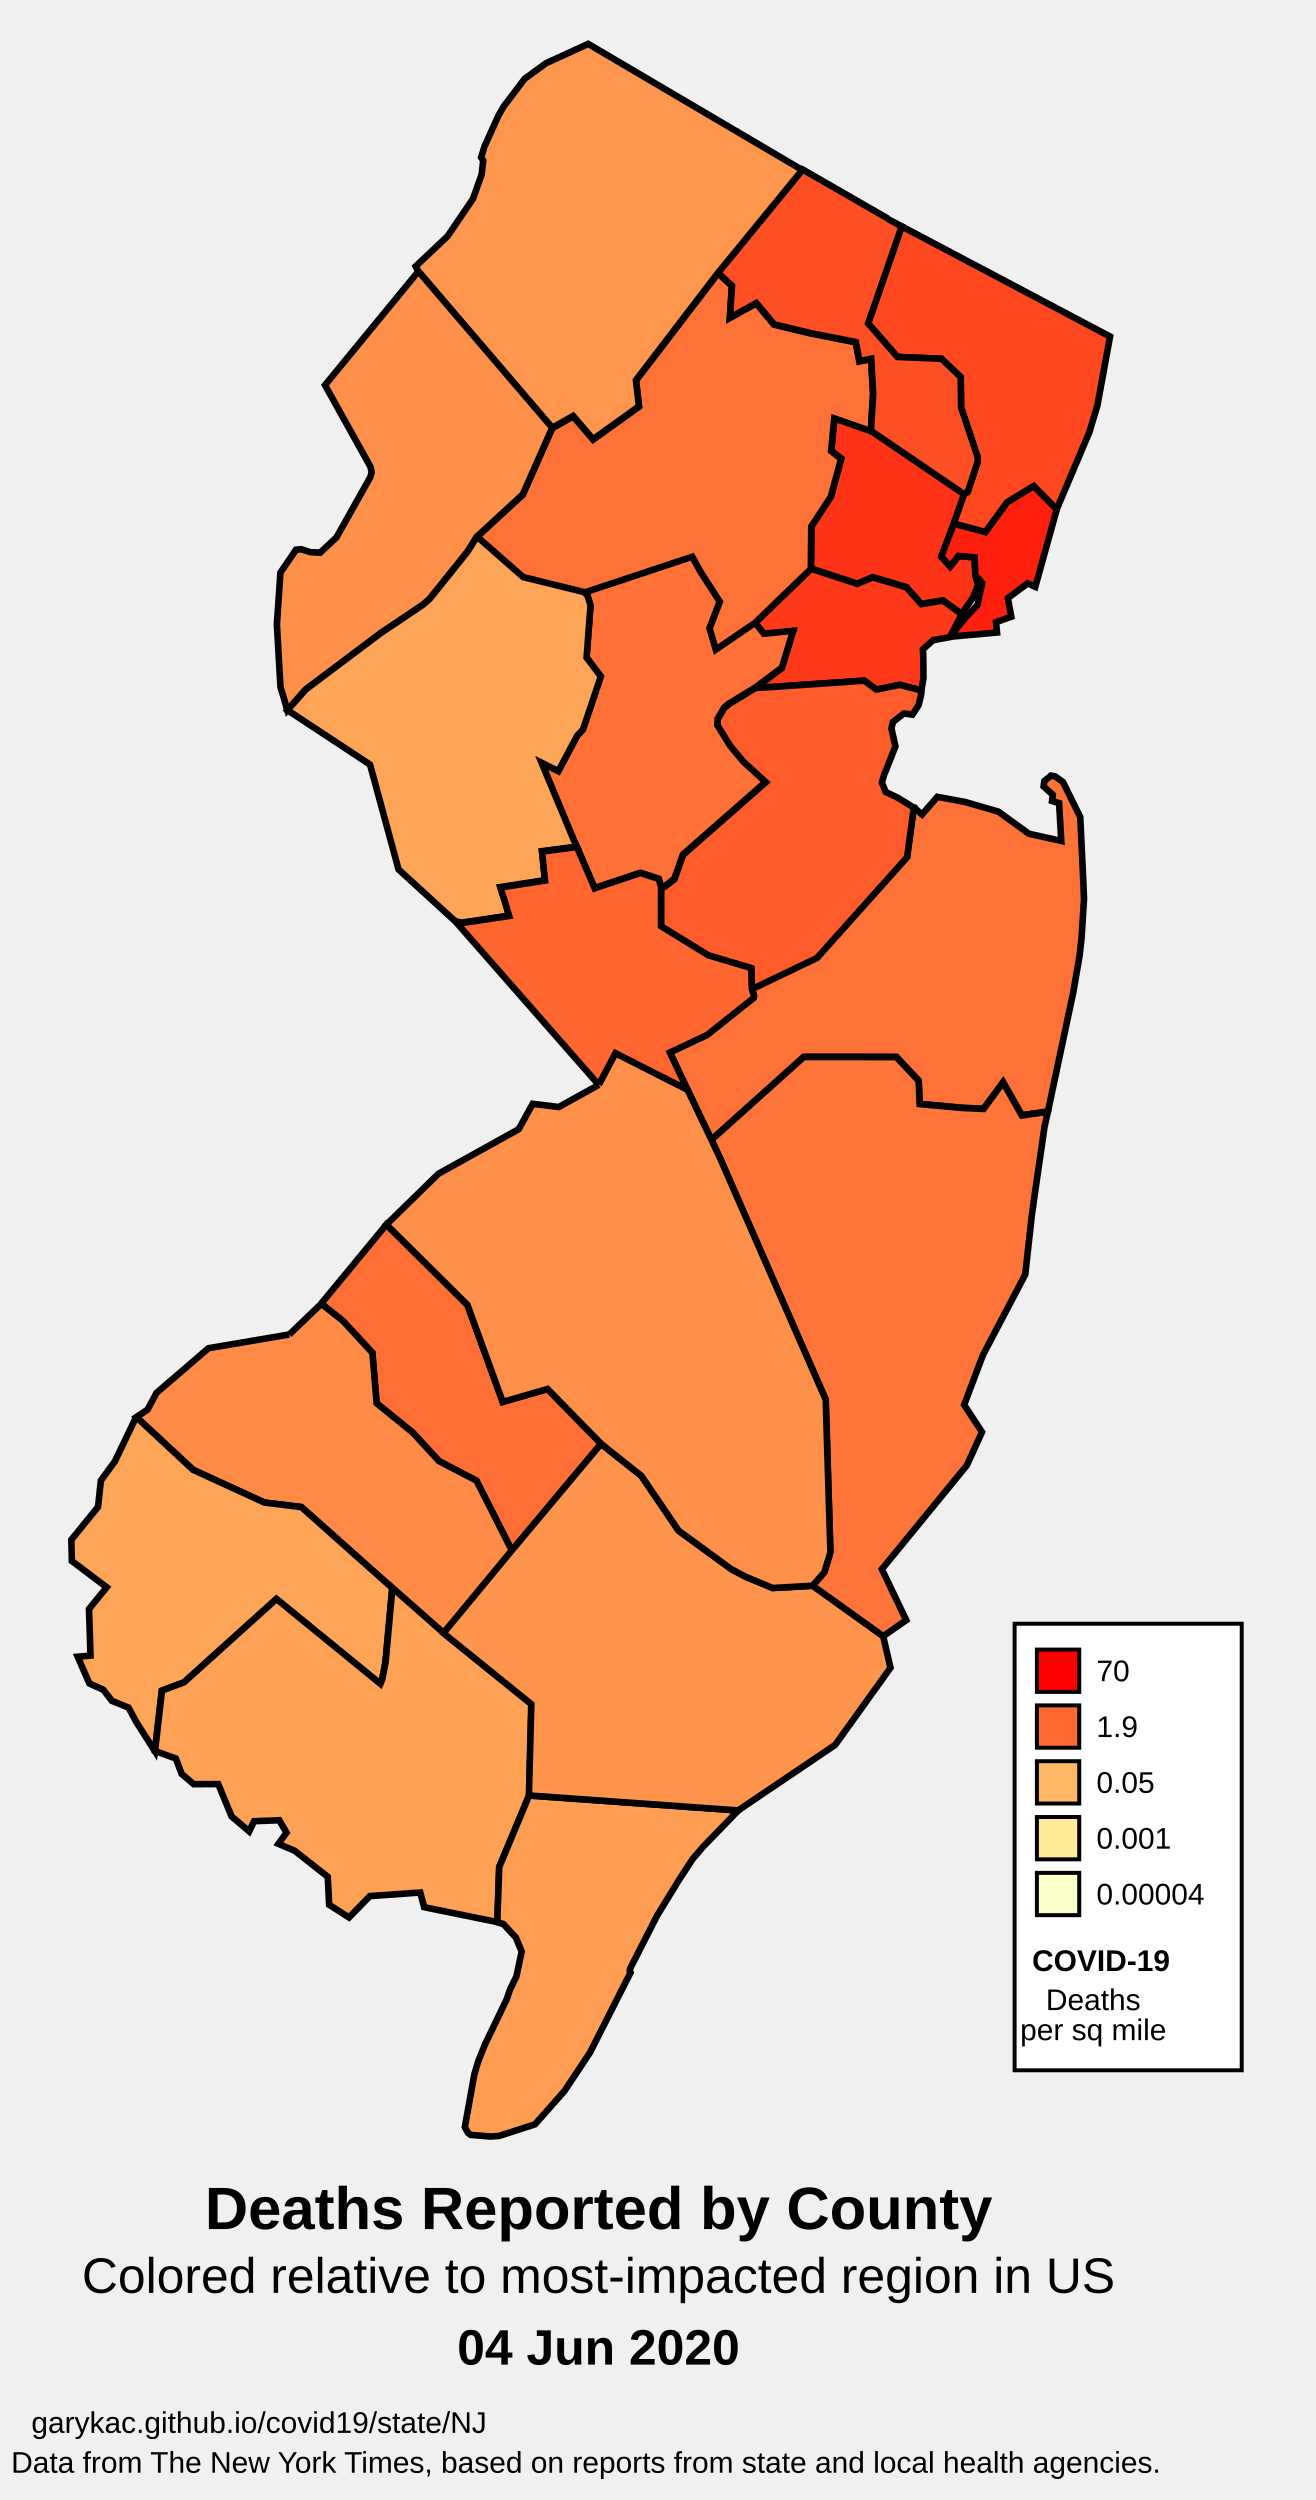
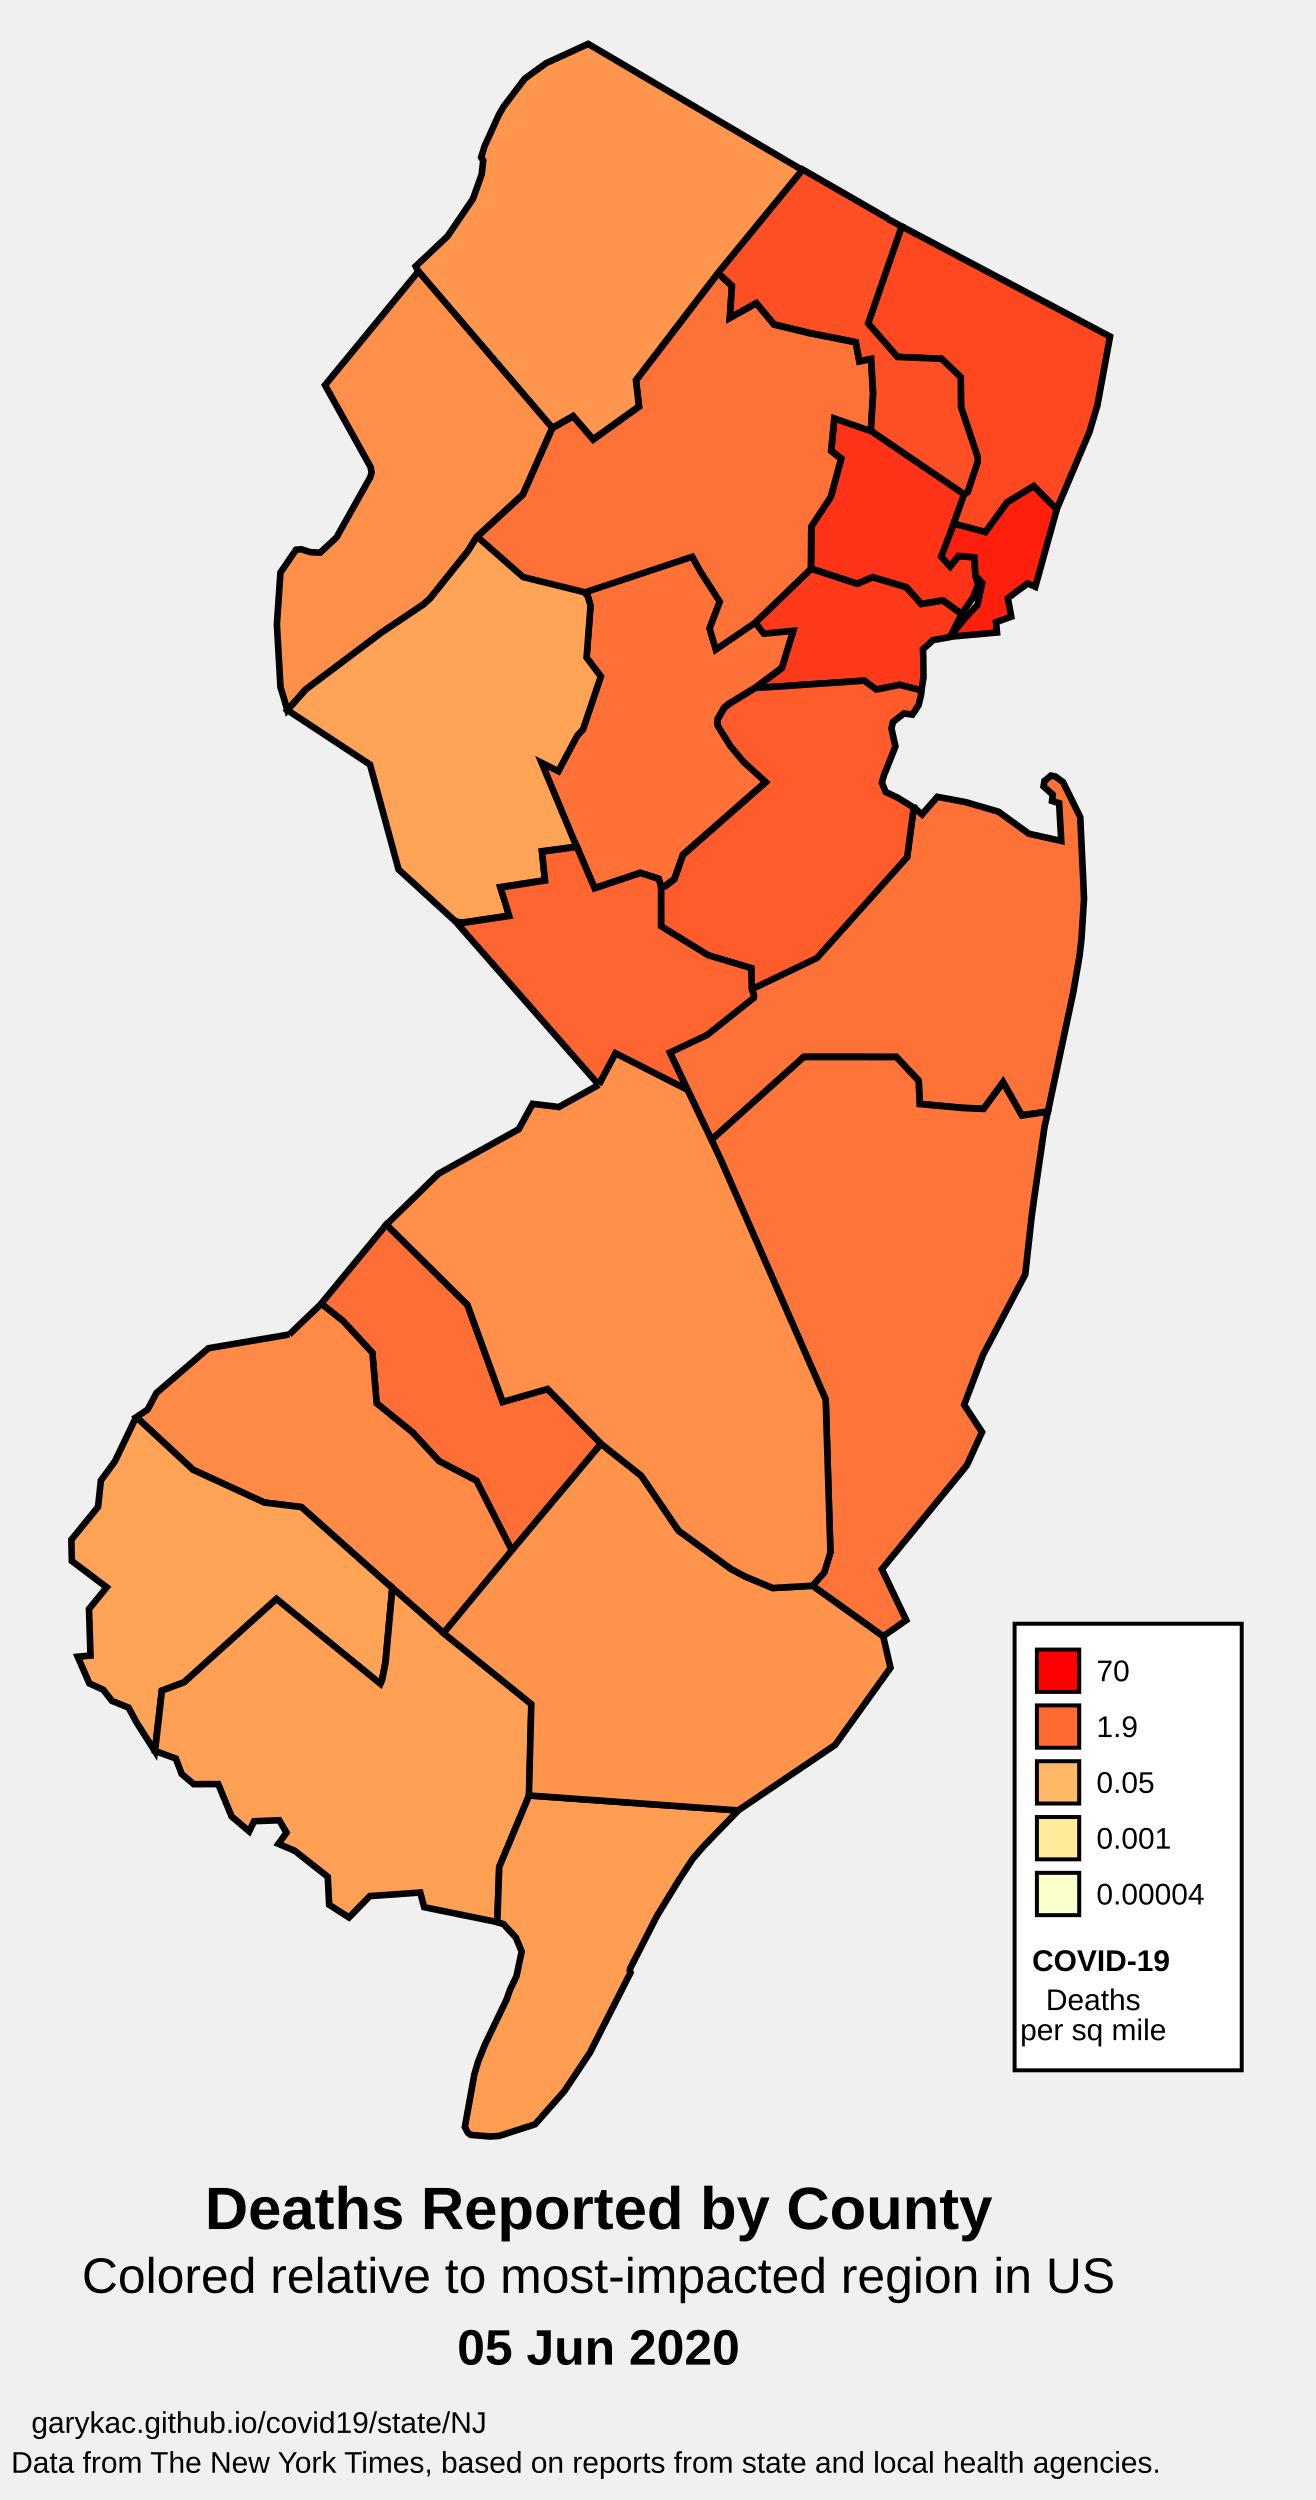
<svg xmlns="http://www.w3.org/2000/svg" width="330" height="627.07" version="1.0" id="svg2">
  <defs id="defs9439" />
  <style id="style6">
  #counties {fill:#d0d0d0;stroke:#000;stroke-width:.178;} 
  #borders {fill:none;stroke:#221e1f;stroke-width:.891;} 
  #separator {fill:none;stroke:#a9a9a9;stroke-width:2.318;}
  #legend-1 {fill:#ff0000;}
  #legend-2 {fill:#ff6a32;}
  #legend-3 {fill:#ffb866;}
  #legend-4 {fill:#ffeb99;}
  #legend-5 {fill:#faffcc;}
-   #c34001 {fill:#ff954d;}
+   #c34001 {fill:#ff954c;}
  #c34003 {fill:#ff4720;}
-   #c34005 {fill:#ff9049;}
+   #c34005 {fill:#ff8f49;}
  #c34007 {fill:#ff6e35;}
  #c34009 {fill:#ff9e52;}
-   #c34011 {fill:#ffa255;}
+   #c34011 {fill:#ffa054;}
  #c34013 {fill:#ff3317;}
  #c34015 {fill:#ff8b46;}
-   #c34017 {fill:#ff1f0e;}
-   #c34019 {fill:#ffa557;}
-   #c34021 {fill:#ff6630;}
+   #c34017 {fill:#ff1f0d;}
+   #c34019 {fill:#ffa457;}
+   #c34021 {fill:#ff6530;}
  #c34023 {fill:#ff5b2b;}
  #c34025 {fill:#ff7237;}
  #c34027 {fill:#ff7237;}
  #c34029 {fill:#ff7539;}
  #c34031 {fill:#ff4f24;}
-   #c34033 {fill:#ffa557;}
+   #c34033 {fill:#ffa457;}
  #c34035 {fill:#ff7137;}
  #c34037 {fill:#ff964d;}
  #c34039 {fill:#ff3a1a;}
  #c34041 {fill:#ff904a;}
 </style>
  <g id="layer1" style="display:inline" transform="translate(0,1.0703125e-5)">
    <g id="g10509" transform="translate(-622.3246,8.460373)">
      <rect y="398.82" x="876.817" height="112.008" width="56.966" id="rect10421" style="fill:#ffffff;fill-opacity:1;stroke:#000000;stroke-width:1;stroke-linecap:round;stroke-linejoin:miter;stroke-miterlimit:4;stroke-dasharray:none;stroke-dashoffset:0;stroke-opacity:1" />
      <rect y="405.301" x="882.409" height="10.615" width="10.615" id="legend-1" style="stroke:#000000;stroke-width:1" />
      <rect style="stroke:#000000;stroke-width:1" id="legend-2" width="10.615" height="10.615" x="882.409" y="419.301" />
      <rect y="433.301" x="882.409" height="10.615" width="10.615" id="legend-3" style="stroke:#000000;stroke-width:1" />
      <rect style="stroke:#000000;stroke-width:1" id="legend-4" width="10.615" height="10.615" x="882.409" y="447.301" />
      <rect y="461.301" x="882.409" height="10.615" width="10.615" id="legend-5" style="stroke:#000000;stroke-width:1" />
      <text id="text10456" y="413.239" x="897.338" style="font-style:normal;font-weight:normal;font-size:7.5px;line-height:125%;font-family:sans-serif;letter-spacing:0px;word-spacing:0px;fill:#000000;fill-opacity:1;stroke:none;stroke-width:1px;stroke-linecap:butt;stroke-linejoin:miter;stroke-opacity:1" xml:space="preserve">
        <tspan style="font-style:normal;font-variant:normal;font-weight:normal;font-stretch:normal;font-family:Arial;-inkscape-font-specification:Arial" y="413.239" x="897.338" id="tspan10458">70</tspan>
      </text>
      <text xml:space="preserve" style="font-style:normal;font-weight:normal;font-size:7.5px;line-height:125%;font-family:sans-serif;letter-spacing:0px;word-spacing:0px;fill:#000000;fill-opacity:1;stroke:none;stroke-width:1px;stroke-linecap:butt;stroke-linejoin:miter;stroke-opacity:1" x="897.338" y="427.239" id="text10460">
        <tspan id="tspan10462" x="897.338" y="427.239" style="font-style:normal;font-variant:normal;font-weight:normal;font-stretch:normal;font-family:Arial;-inkscape-font-specification:Arial">1.9</tspan>
      </text>
      <text id="text10464" y="441.239" x="897.338" style="font-style:normal;font-weight:normal;font-size:7.5px;line-height:125%;font-family:sans-serif;letter-spacing:0px;word-spacing:0px;fill:#000000;fill-opacity:1;stroke:none;stroke-width:1px;stroke-linecap:butt;stroke-linejoin:miter;stroke-opacity:1" xml:space="preserve">
        <tspan style="font-style:normal;font-variant:normal;font-weight:normal;font-stretch:normal;font-family:Arial;-inkscape-font-specification:Arial" y="441.239" x="897.338" id="tspan10466">0.05</tspan>
      </text>
      <text xml:space="preserve" style="font-style:normal;font-weight:normal;font-size:7.5px;line-height:125%;font-family:sans-serif;letter-spacing:0px;word-spacing:0px;fill:#000000;fill-opacity:1;stroke:none;stroke-width:1px;stroke-linecap:butt;stroke-linejoin:miter;stroke-opacity:1" x="897.338" y="455.239" id="text10468">
        <tspan id="tspan10470" x="897.338" y="455.239" style="font-style:normal;font-variant:normal;font-weight:normal;font-stretch:normal;font-family:Arial;-inkscape-font-specification:Arial">0.001</tspan>
      </text>
      <text id="text10472" y="469.239" x="897.338" style="font-style:normal;font-weight:normal;font-size:7.5px;line-height:125%;font-family:sans-serif;letter-spacing:0px;word-spacing:0px;fill:#000000;fill-opacity:1;stroke:none;stroke-width:1px;stroke-linecap:butt;stroke-linejoin:miter;stroke-opacity:1" xml:space="preserve">
        <tspan style="font-style:normal;font-variant:normal;font-weight:normal;font-stretch:normal;font-family:Arial;-inkscape-font-specification:Arial" y="469.239" x="897.338" id="tspan10474">0.00004</tspan>
      </text>
      <g transform="translate(0,-2.192453)" id="g10492">
        <text xml:space="preserve" style="font-style:normal;font-weight:normal;font-size:7.5px;line-height:125%;font-family:sans-serif;text-align:center;letter-spacing:0px;word-spacing:0px;text-anchor:middle;fill:#000000;fill-opacity:1;stroke:none;stroke-width:1px;stroke-linecap:butt;stroke-linejoin:miter;stroke-opacity:1" x="905.319" y="497.919" id="text10480">
          <tspan id="tspan10482" x="905.319" y="497.919" style="font-style:normal;font-variant:normal;font-weight:normal;font-stretch:normal;font-family:Arial;-inkscape-font-specification:Arial;text-align:center;text-anchor:middle">Deaths</tspan>
        </text>
        <text id="text10484" y="505.458" x="905.319" style="font-style:normal;font-weight:normal;font-size:7.5px;line-height:125%;font-family:sans-serif;text-align:center;letter-spacing:0px;word-spacing:0px;text-anchor:middle;fill:#000000;fill-opacity:1;stroke:none;stroke-width:1px;stroke-linecap:butt;stroke-linejoin:miter;stroke-opacity:1" xml:space="preserve">
          <tspan style="font-style:normal;font-variant:normal;font-weight:normal;font-stretch:normal;font-family:Arial;-inkscape-font-specification:Arial;text-align:center;text-anchor:middle" y="505.458" x="905.319" id="tspan10486">per sq mile</tspan>
        </text>
      </g>
      <text id="text10488" y="485.919" x="905.319" style="font-style:normal;font-weight:normal;font-size:7.5px;line-height:125%;font-family:sans-serif;text-align:center;letter-spacing:0px;word-spacing:0px;text-anchor:middle;fill:#000000;fill-opacity:1;stroke:none;stroke-width:1px;stroke-linecap:butt;stroke-linejoin:miter;stroke-opacity:1" xml:space="preserve">
        <tspan style="font-style:normal;font-variant:normal;font-weight:bold;font-stretch:normal;font-family:Arial;-inkscape-font-specification:'Arial Bold';text-align:center;text-anchor:middle" y="485.919" x="905.319" id="tspan10490">COVID-19</tspan>
      </text>
    </g>
    <text xml:space="preserve" style="font-style:normal;font-weight:normal;font-size:7.5px;line-height:125%;font-family:sans-serif;text-align:center;letter-spacing:0px;word-spacing:0px;text-anchor:middle;fill:#000000;fill-opacity:1;stroke:none;stroke-width:1px;stroke-linecap:butt;stroke-linejoin:miter;stroke-opacity:1" x="151.849" y="620.237" id="text10498">
      <tspan id="tspan10500" x="151.849" y="620.237" style="font-style:normal;font-variant:normal;font-weight:normal;font-stretch:normal;font-family:Arial;-inkscape-font-specification:Arial;text-align:center;text-anchor:middle">Data from The New York Times, based on reports from state and local health agencies.</tspan>
    </text>
    <g id="g10510" transform="translate(-504.6264,0.4679467)">
      <text xml:space="preserve" style="font-style:normal;font-weight:normal;font-size:7.5px;line-height:125%;font-family:sans-serif;text-align:center;letter-spacing:0px;word-spacing:0px;text-anchor:middle;fill:#000000;fill-opacity:1;stroke:none;stroke-width:1px;stroke-linecap:butt;stroke-linejoin:miter;stroke-opacity:1" x="661.613" y="558.64" id="text10502">
        <tspan id="tspan10504" x="661.613" y="558.64" style="font-style:normal;font-variant:normal;font-weight:bold;font-stretch:normal;font-size:15px;font-family:Arial;-inkscape-font-specification:'Arial Bold';text-align:center;text-anchor:middle">Deaths Reported by County</tspan>
      </text>
      <text id="text10506" y="574.64" x="661.57" style="font-style:normal;font-weight:normal;font-size:7.5px;line-height:125%;font-family:sans-serif;text-align:center;letter-spacing:0px;word-spacing:0px;text-anchor:middle;fill:#000000;fill-opacity:1;stroke:none;stroke-width:1px;stroke-linecap:butt;stroke-linejoin:miter;stroke-opacity:1" xml:space="preserve">
        <tspan style="font-style:normal;font-variant:normal;font-weight:normal;font-stretch:normal;font-size:12.5px;font-family:Arial;-inkscape-font-specification:Arial;text-align:center;text-anchor:middle" y="574.64" x="661.57" id="tspan10508">Colored relative to most-impacted region in US</tspan>
      </text>
      <text xml:space="preserve" style="font-style:normal;font-weight:normal;font-size:7.5px;line-height:125%;font-family:sans-serif;text-align:center;letter-spacing:0px;word-spacing:0px;text-anchor:middle;fill:#000000;fill-opacity:1;stroke:none;stroke-width:1px;stroke-linecap:butt;stroke-linejoin:miter;stroke-opacity:1" x="661.57" y="592.64" id="text10536">
-         <tspan id="tspan10538" x="661.57" y="592.64" style="font-style:normal;font-variant:normal;font-weight:bold;font-stretch:normal;font-size:12.5px;font-family:Arial;-inkscape-font-specification:'Arial Bold';text-align:center;text-anchor:middle">04 Jun 2020</tspan>
+         <tspan id="tspan10538" x="661.57" y="592.64" style="font-style:normal;font-variant:normal;font-weight:bold;font-stretch:normal;font-size:12.5px;font-family:Arial;-inkscape-font-specification:'Arial Bold';text-align:center;text-anchor:middle">05 Jun 2020</tspan>
      </text>
    </g>
    <text id="text10516" y="610.237" x="7.866" style="font-style:normal;font-weight:normal;font-size:7.5px;line-height:125%;font-family:sans-serif;text-align:end;letter-spacing:0px;word-spacing:0px;text-anchor:end;fill:#000000;fill-opacity:1;stroke:none;stroke-width:1px;stroke-linecap:butt;stroke-linejoin:miter;stroke-opacity:1" xml:space="preserve">
      <tspan style="font-style:normal;font-variant:normal;font-weight:normal;font-stretch:normal;font-family:Arial;-inkscape-font-specification:Arial;text-align:start;text-anchor:start" y="610.237" x="7.866" id="tspan10518">garykac.github.io/covid19/state/NJ</tspan>
    </text>
  </g>
  <g id="layer2" style="display:inline;fill:#fff;stroke:#000;stroke-width:.178;" transform="translate(0,1.0703125e-5)">
    <g id="g25761" transform="matrix(9.136597,1.812447,-1.812447,9.136597,-7596.108,-3365.373)">
      <path id="c34025" d="m 898.58,212.247 0.259,0.148 0.313,-0.546 0.762,-0.009 0.929,0.08 0.919,0.424 0.894,0.021 -0.255,-0.987 -0.198,-0.021 -0.014,-0.169 -0.286,-0.171 -0.007,-0.149 0.089,-0.105 0.055,-0.07 0.121,0 0.232,0.107 0.639,0.835 0.385,1.55 0.13,0.535 0.011,0.04 0.144,1.075 0.039,0.467 0.025,0.99 -0.045,3.287 -0.669,0.236 -0.669,-0.774 -0.374,0.802 -0.571,0.088 -1.144,0.119 -0.148,-0.609 -0.715,-0.51 -2.444,0.483 -2.007,2.676 -0.893,-1.196 -0.665,-0.901 0.891,-0.659 1.034,-1.221 0,-0.06 -0.095,-0.168 1.559,-1.166 1.854,-3.136 -0.084,-1.347" style="stroke:#000" />
      <path id="c34029" d="m 894.98,222.097 2.007,-2.676 2.444,-0.483 0.715,0.51 0.148,0.609 1.144,-0.119 0.571,-0.088 0.374,-0.802 0.669,0.774 0.669,-0.235 -0.009,0.426 0.098,1.879 0.03,0.523 0.136,1.59 -0.694,2.345 -0.237,1.418 0.615,0.626 -0.226,0.956 -1.701,3.19 0.91,1.219 -0.524,0.546 -2.134,-0.967 0.241,-0.415 0.057,-0.562 -0.925,-4.009 -4.042,-5.804 -0.337,-0.458" style="stroke:#000" />
      <path id="c34013" d="m 895.48,202.527 2.797,1.189 -0.121,0.829 -0.158,0.939 0.285,0.213 0.165,-0.321 0.434,-0.045 0.112,0.469 0.122,0.237 -0.07,0.371 -0.211,0.481 -0.566,-0.259 -0.552,0.206 -0.482,-0.364 -0.945,-0.088 -0.37,0.253 -1.3,-0.157 -0.211,-1.122 0.359,-0.884 0.074,-1.059 -0.306,-0.156 -0.086,-0.878 1.032,0.144" style="stroke:#000" />
      <path id="c34039" d="m 894.62,206.487 1.3,0.157 0.37,-0.253 0.945,0.088 0.482,0.364 0.552,-0.206 0.566,0.259 -0.186,0.666 -0.356,0.141 -0.08,0.03 -0.039,0.06 -0.176,0.232 0.056,0.236 0.107,0.515 0.012,0.346 -0.604,-0.034 -0.589,0.246 -0.371,-0.171 -2.349,0.636 -0.483,0.125 0.595,-0.661 0.103,-1.03 -0.758,0.228 -0.293,-0.251 1.196,-1.719" style="stroke:#000" />
      <path id="c34017" d="m 900.8,203.627 -0.162,2.161 -0.22,-0.05 -0.445,0.492 0.187,0.474 -0.373,0.223 0.079,0.269 -1.218,0.357 0.287,-0.545 0.272,-0.441 0.01,-0.602 -0.223,-0.167 -0.112,-0.469 -0.434,0.045 -0.165,0.321 -0.285,-0.213 0.158,-0.939 0.88,0.058 0.415,-0.899 0.62,-0.571 0.729,0.496" style="stroke:#000" />
      <path id="c34003" d="m 895.22,196.967 6.081,1.819 0.027,1.884 -0.071,0.747 -0.46,2.211 -0.729,-0.496 -0.62,0.571 -0.415,0.899 -0.88,-0.058 0.121,-0.829 0.08,-0.08 0.105,-0.85 -0.025,-0.122 -0.699,-1.228 -0.166,-0.795 -0.605,-0.384 -1.173,0.182 -0.95,-0.732 0.378,-2.739" style="stroke:#000" />
      <path id="c34023" d="m 898.17,209.117 0.016,0.129 -0.009,0.273 -0.076,0.195 -0.041,0.094 -0.112,0.006 -0.119,0.01 -0.242,0.28 -0.007,0.176 0.2,0.457 -0.135,0.737 -0.011,0.03 -0.023,0.257 0.151,0.231 0.343,0.086 0.471,0.176 0.01,0 0.084,1.347 -1.854,3.136 -1.559,1.166 -0.124,-0.548 -1.204,-0.114 -1.398,-0.52 -0.207,-1.046 0.105,-0.03 0.209,-0.241 0.099,-0.686 1.802,-2.349 -0.687,-0.414 -0.435,-0.353 -0.449,-0.481 -0.025,-0.168 0.112,-0.331 0.105,-0.129 0.617,-0.568 0.483,-0.125 2.349,-0.636 0.371,0.171 0.589,-0.246 0.604,0.034" style="stroke:#000" />
      <path id="c34035" d="m 893.42,208.197 0.293,0.251 0.758,-0.228 -0.103,1.03 -0.595,0.661 -0.617,0.568 -0.105,0.129 -0.112,0.331 0.025,0.168 0.449,0.481 0.435,0.353 0.687,0.414 -1.802,2.349 -0.099,0.686 -0.209,0.241 -0.105,0.03 -0.102,-0.191 -0.515,-0.06 -1.127,0.644 -0.69,-1.004 -0.107,-0.144 -1.263,-1.884 0.487,0.132 0.313,-1.038 0.119,-0.191 0.193,-1.494 -0.475,-0.424 -0.168,-1.395 -0.128,-0.24 -0.112,-0.08 2.676,-1.519 0.299,0.356 0.664,0.688 -0.129,0.761 0.275,0.524 0.891,-0.909" style="stroke:#000" />
      <path id="c34027" d="m 890.61,199.167 0.438,0.266 0.113,0.856 0.621,-0.526 0.58,0.47 0.98,0.04 1.272,0 0.196,0.485 0.297,-0.125 0.236,0.911 0.135,0.993 -1.032,-0.144 0.086,0.878 0.306,0.156 -0.074,1.059 -0.359,0.884 0.211,1.122 -1.196,1.719 -0.891,0.909 -0.275,-0.524 0.129,-0.761 -0.664,-0.688 -0.299,-0.356 -2.676,1.519 -1.688,-0.078 -1.431,-0.828 0.994,-1.361 0.429,-1.911 0.491,-0.425 0.65,0.51 1.038,-1.109 -0.216,-0.676 1.599,-3.251" style="stroke:#000" />
      <path id="c34031" d="m 894.82,196.847 0.401,0.121 -0.378,2.739 0.95,0.732 1.173,-0.182 0.605,0.384 0.166,0.795 0.699,1.228 0.025,0.122 -0.105,0.85 -0.08,0.08 -2.797,-1.189 -0.135,-0.993 -0.236,-0.911 -0.297,0.125 -0.196,-0.485 -1.272,0 -0.98,-0.04 -0.58,-0.47 -0.621,0.526 -0.113,-0.856 -0.438,-0.266 1.694,-3.173 2.516,0.852" style="stroke:#000" />
      <path id="c34037" d="m 892.3,195.997 -1.694,3.173 -1.599,3.251 0.216,0.676 -1.038,1.109 -0.65,-0.51 -0.491,0.425 -4.356,-3.432 -0.096,-0.119 0.685,-0.963 0.474,-1.118 0.103,-0.692 -0.032,-0.378 -0.071,-0.07 0.032,-0.313 0.209,-0.892 0.087,-0.257 0.41,-0.843 0.481,-0.522 1.014,-0.731 6.315,2.209" style="stroke:#000" />
      <path id="c34041" d="m 882.69,200.687 4.356,3.432 -0.429,1.911 -0.994,1.361 -0.166,0.44 -0.749,1.439 -0.137,0.185 -0.979,0.983 -1.688,1.884 -0.376,0.644 -0.187,-0.362 -0.114,-0.209 -0.424,-1.64 -0.178,-1.387 0.292,-0.686 0.136,-0.04 0.257,0.03 0.26,-0.04 0.351,-0.486 0.578,-1.771 0.009,-0.135 -0.057,-0.136 -1.631,-1.922 1.872,-3.496" style="stroke:#000" />
      <path id="c34019" d="m 885.63,207.387 1.431,0.828 1.688,0.078 0.112,0.08 0.128,0.24 0.168,1.395 0.475,0.424 -0.193,1.494 -0.119,0.191 -0.313,1.038 -0.487,-0.132 1.263,1.884 0.107,0.144 -0.896,0.304 0.231,0.75 -1.141,0.416 0.179,0.327 0.201,0.379 -1.211,0.435 -0.168,0 -0.114,-0.06 -1.671,-1.013 -1.302,-2.619 -2.466,-1.005 0.376,-0.644 1.688,-1.884 0.979,-0.983 0.137,-0.185 0.749,-1.439 0.166,-0.44" style="stroke:#000" />
      <path id="c34021" d="m 889.89,215.057 0.69,1.004 1.127,-0.644 0.515,0.06 0.102,0.191 0.207,1.046 1.398,0.52 1.204,0.114 0.124,0.548 0.095,0.168 0,0.06 -1.034,1.221 -0.891,0.659 0.665,0.901 -2.096,-0.588 -0.273,0.918 -4.636,-3.561 0.168,0 1.211,-0.435 -0.201,-0.379 -0.179,-0.327 1.141,-0.416 -0.231,-0.75 0.896,-0.304" style="stroke:#000" />
      <path id="c34007" d="m 885.53,228.467 1.309,-2.433 2.562,1.698 1.44,2.377 1.115,-0.576 1.705,1.167 -1.801,3.288 -1.304,-1.662 -1.094,-0.321 -0.843,-0.617 -1.105,-0.583 -0.377,-1.311 -0.94,-0.685 -0.667,-0.344" style="stroke:#000" />
      <path id="c34015" d="m 884.85,229.447 0.686,-0.981 0.667,0.344 0.94,0.685 0.377,1.311 1.105,0.583 0.843,0.617 1.094,0.321 1.304,1.662 -1.371,2.54 -1.592,-0.925 -2.823,-1.661 -1.006,0.073 -2.052,-0.491 -1.777,-1.097 0.256,-0.255 0.149,-0.489 1.138,-1.452 2.061,-0.786" style="stroke:#000" />
      <path id="c34033" d="m 881.24,232.427 1.777,1.097 2.052,0.491 1.006,-0.073 2.823,1.661 0.21,2.007 0,0.476 -0.025,0.113 -3.19,-1.696 -2.002,2.684 -0.542,0.336 0.134,1.632 -0.632,-0.66 -0.291,-0.351 -0.473,-0.091 -0.287,-0.248 -0.402,-0.095 -0.447,-0.644 0.332,-0.097 -0.284,-1.223 0.353,-0.666 -1.057,-0.511 -0.125,-0.56 0.533,-1.007 -0.063,-0.712 0.269,-0.578 0.329,-1.282" style="stroke:#000" />
      <path id="c34011" d="m 893.6,240.367 -0.413,2.044 0.238,1.466 -2.01,-0.011 -0.182,-0.367 -1.311,0.359 -0.439,0.674 -0.591,-0.232 -0.183,-0.731 -1.006,-0.513 -0.469,-0.099 0.155,-0.338 -0.258,-0.29 -0.658,0.157 -0.078,0.294 -0.543,-0.303 -0.522,-0.783 -0.648,0.13 -0.37,-0.206 -0.236,-0.377 -0.588,-0.09 -0.134,-1.632 0.542,-0.336 2.002,-2.684 3.19,1.696 0.025,-0.113 0,-0.476 -0.21,-2.007 1.592,0.925 2.692,1.415 0.416,2.426" style="stroke:#000" />
      <path id="c34009" d="m 893.6,240.367 5.604,-0.701 -0.733,1.134 -0.218,0.387 -0.248,0.617 -0.394,1.067 -0.433,1.53 0,0.07 0.007,0.01 0.023,0.03 -0.651,2.323 -0.472,1.148 -0.604,1.038 -0.891,0.497 -0.225,0.06 -0.53,0.06 -0.082,-0.04 -0.112,-0.137 -0.025,-1.437 0.032,-0.355 0.089,-0.481 0.339,-1.318 0.039,-0.28 0.099,-0.38 0.009,-0.682 -0.227,-0.339 -0.396,-0.289 -0.175,-0.02 -0.238,-1.466 0.413,-2.044" style="stroke:#000" />
      <path id="c34001" d="m 902.12,234.307 0.357,0.792 -1.056,2.326 -2.221,2.241 -5.604,0.701 -0.416,-2.426 -2.692,-1.415 1.371,-2.54 1.801,-3.288 0.242,0.128 0.986,0.507 1.273,1.255 1.59,0.738 0.426,0.128 0.77,0.154 1.038,-0.268 2.134,0.967" style="stroke:#000" />
      <path id="c34005" d="m 891.72,221.227 0.273,-0.918 2.096,0.588 0.893,1.196 0.337,0.458 4.042,5.804 0.925,4.009 -0.057,0.562 -0.241,0.415 -1.038,0.268 -0.77,-0.154 -0.426,-0.128 -1.59,-0.738 -1.273,-1.255 -0.986,-0.507 -0.242,-0.128 -1.705,-1.167 -1.115,0.576 -1.44,-2.377 -2.562,-1.698 1.109,-1.616 1.885,-1.595 0.236,-0.743 0.707,-0.054 0.942,-0.797" style="stroke:#000" />
    </g>
  </g>
</svg>
